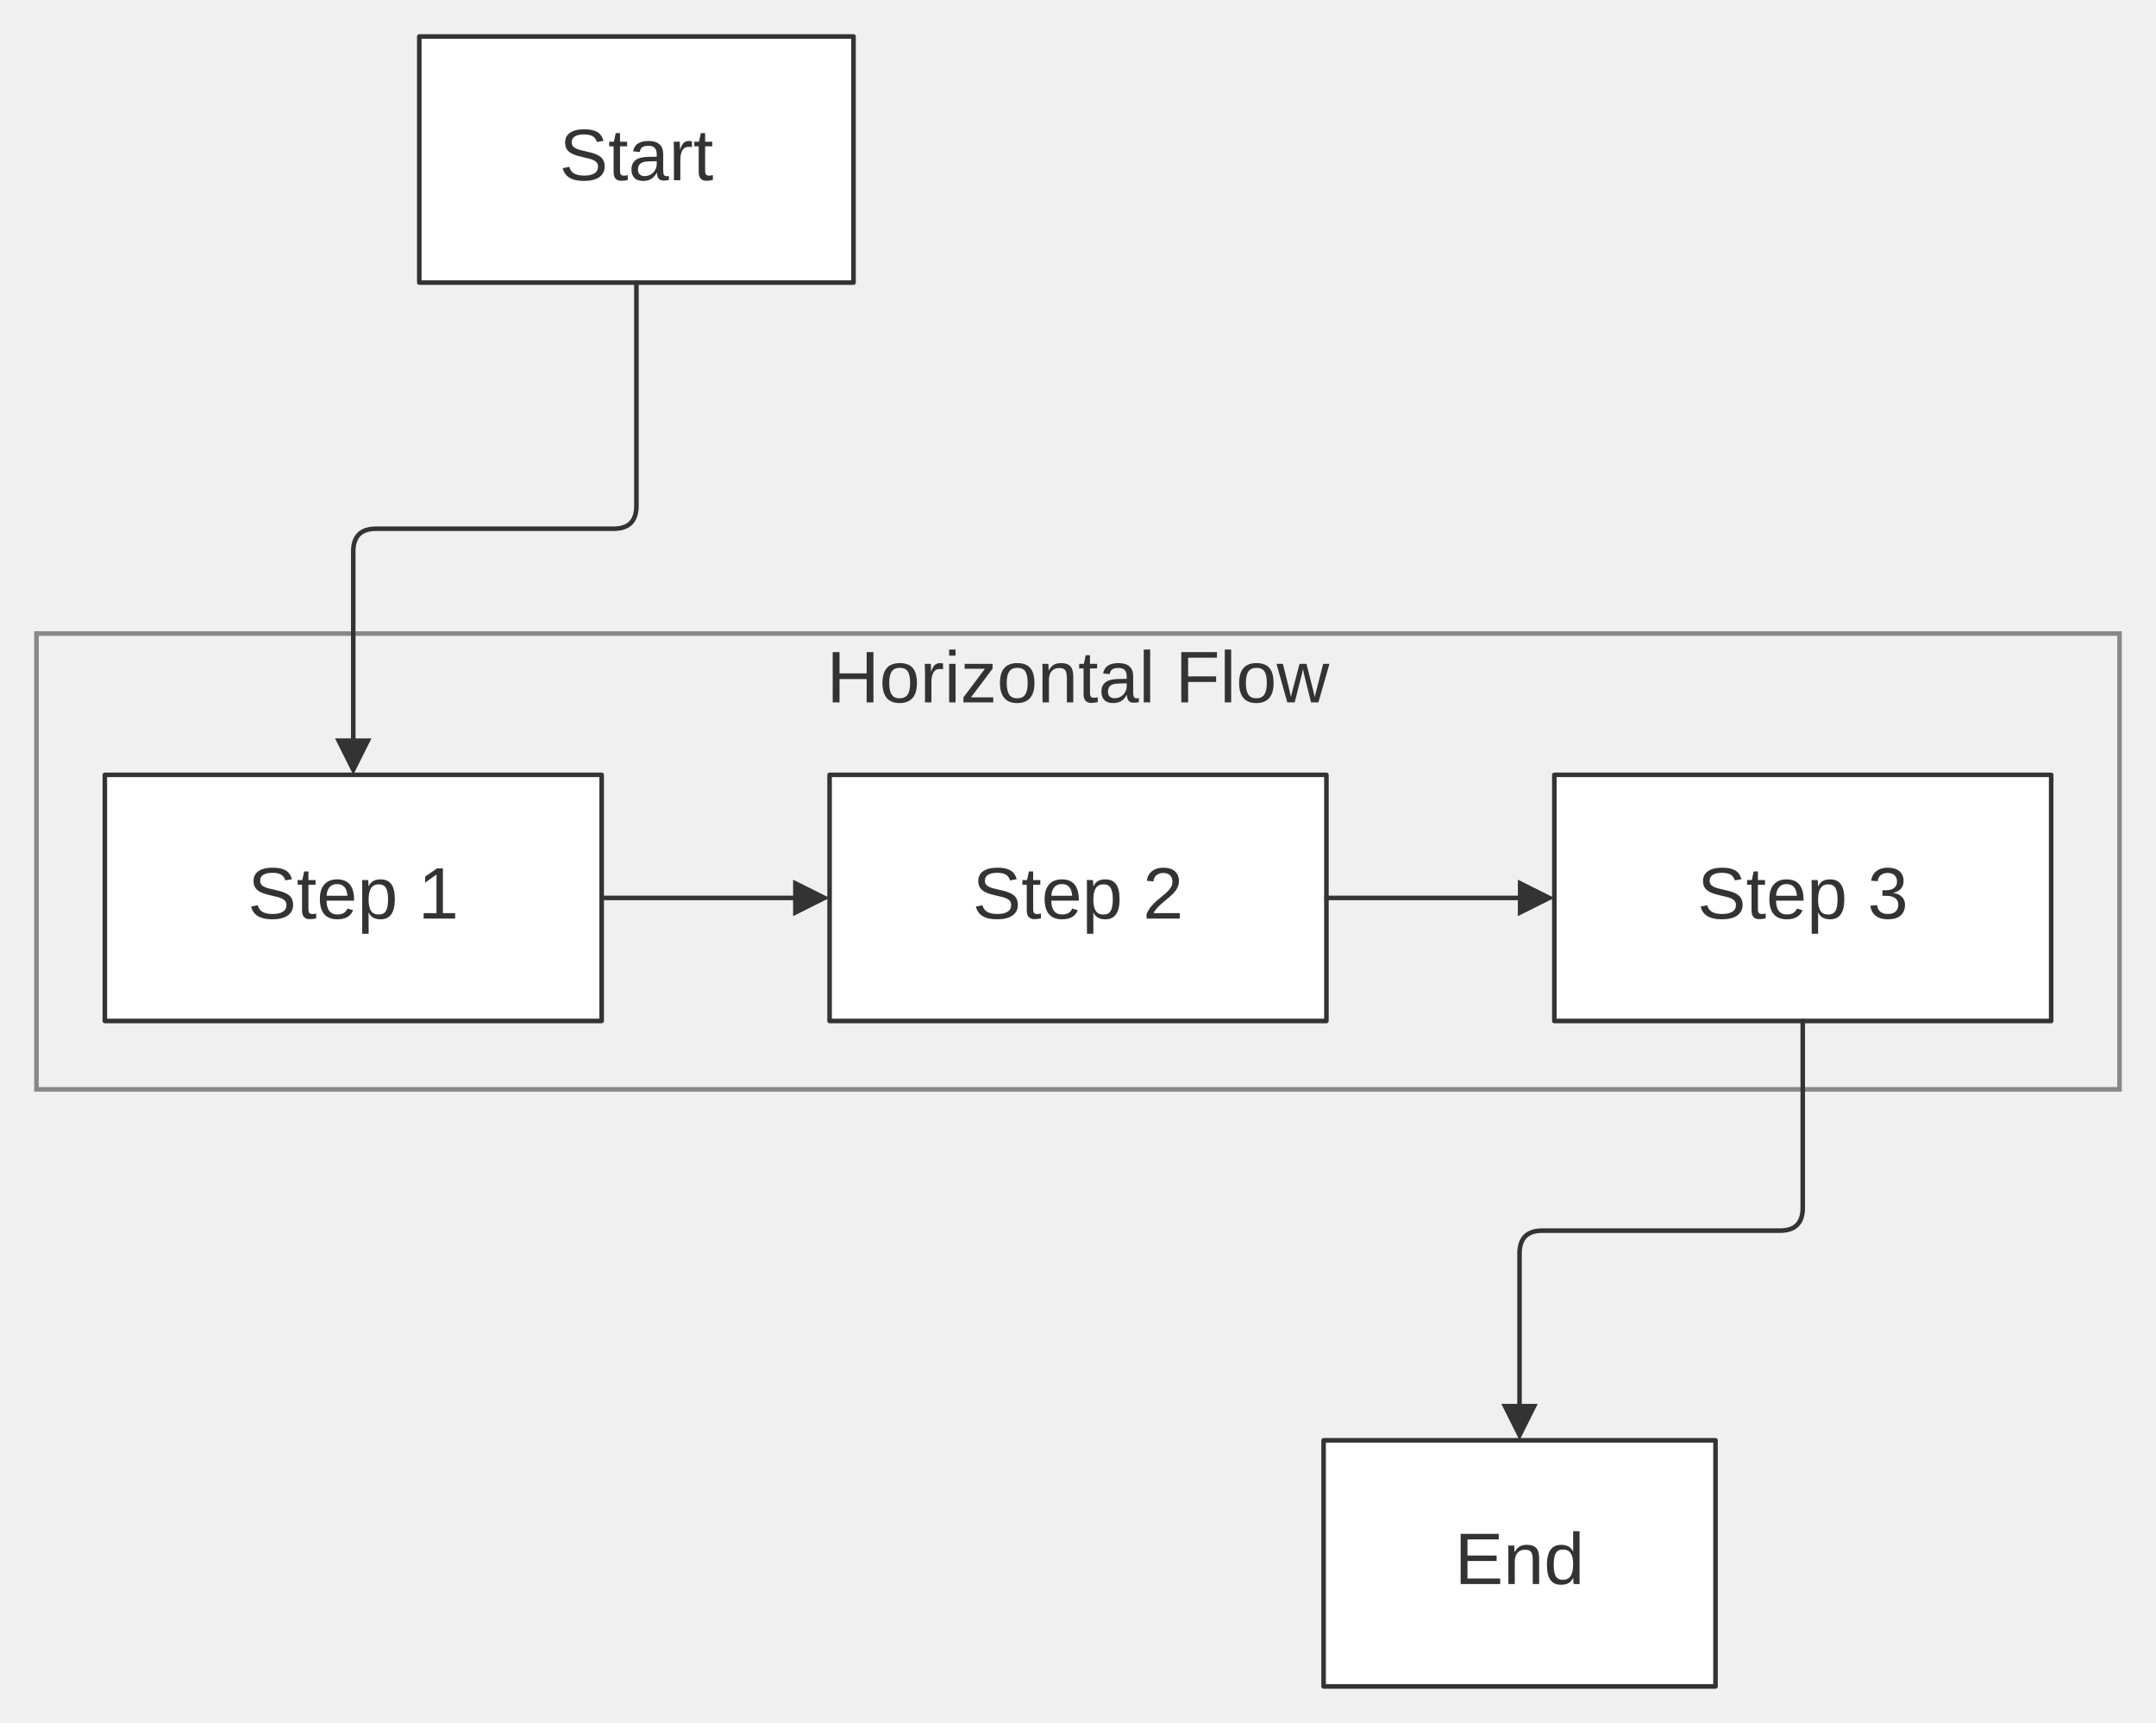
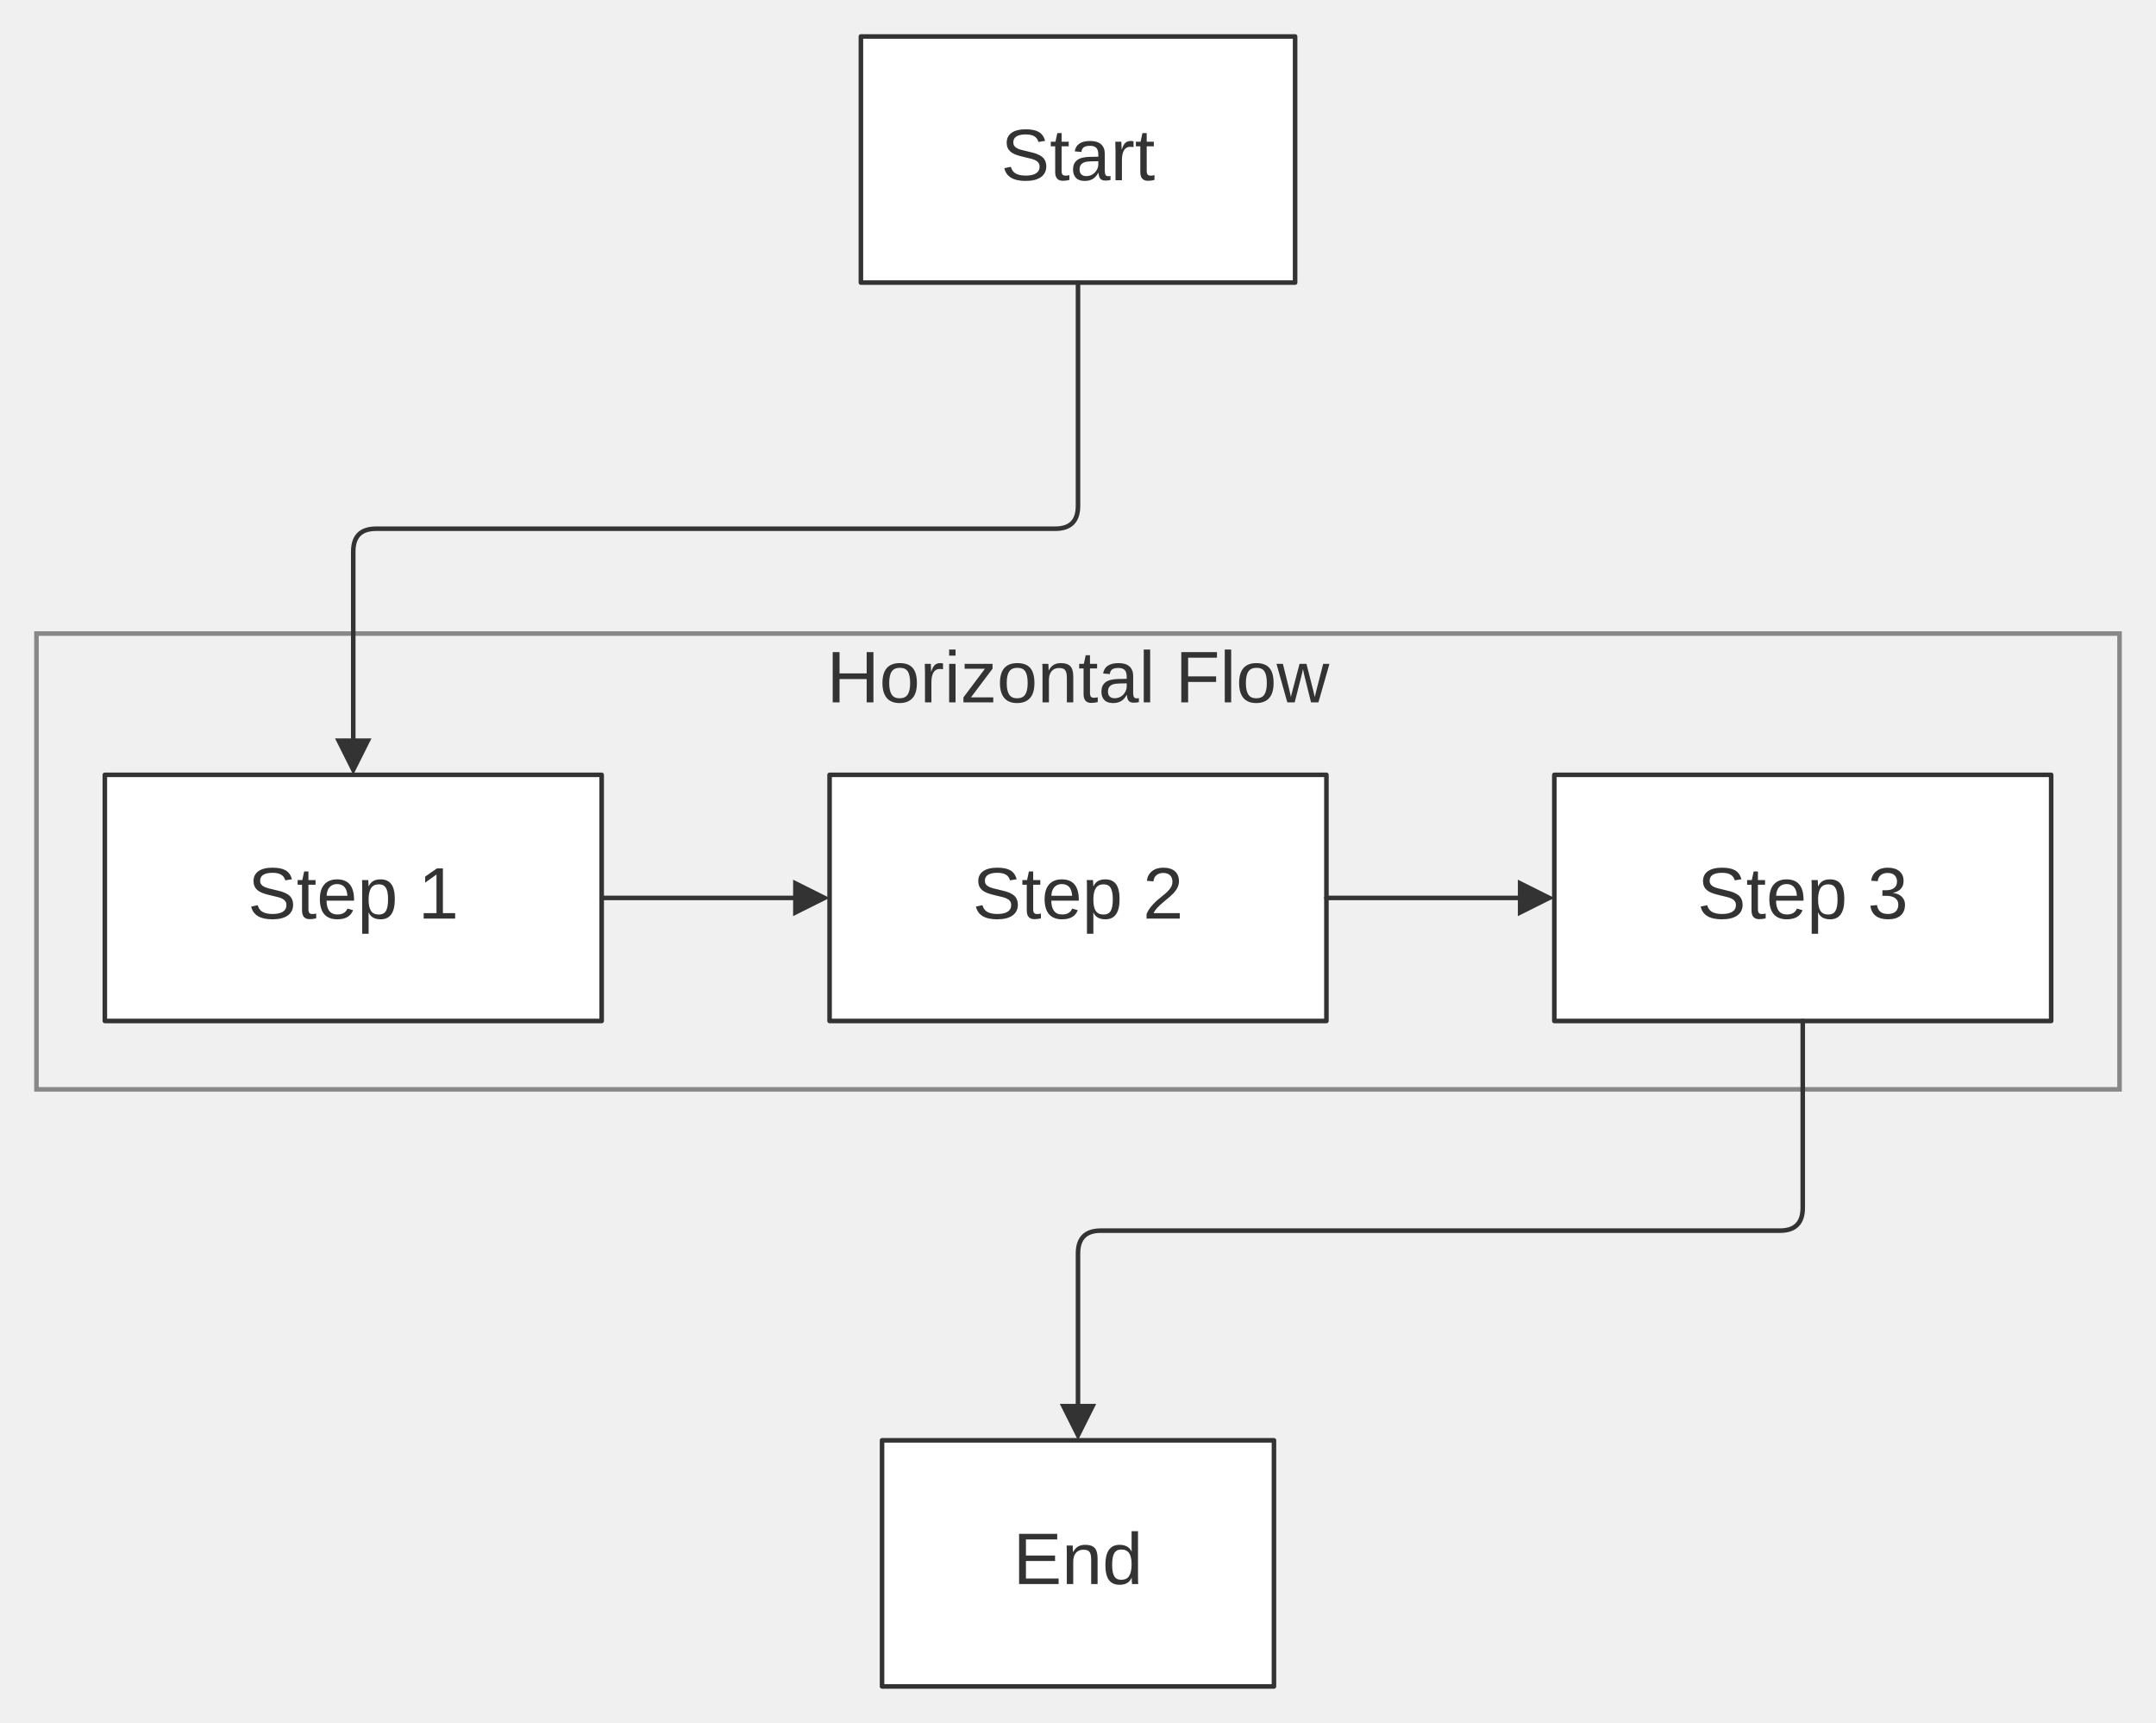
<svg xmlns="http://www.w3.org/2000/svg" width="100%" viewBox="0 0 473.00 378.00" style="max-width: 473.00px; background-color: transparent;" font-family="&quot;trebuchet ms&quot;, verdana, arial, sans-serif" font-size="16.00">
  <defs>
    <marker id="arrowhead" viewBox="0 0 10.00 10.00" refX="5.00" refY="5.00" markerWidth="8.00" markerHeight="8.00" orient="auto-start-reverse" markerUnits="userSpaceOnUse">
      <path d="M 0 0 L 10.00 5.00 L 0 10.00 z" fill="#333" />
    </marker>
    <marker id="crosshead" viewBox="0 0 11.00 11.00" refX="12.00" refY="5.20" markerWidth="11.00" markerHeight="11.00" orient="auto-start-reverse" markerUnits="userSpaceOnUse">
      <path d="M 1,1 l 9,9 M 10,1 l -9,9" stroke="#333" stroke-width="2" />
    </marker>
    <marker id="circlehead" viewBox="0 0 12.00 12.00" refX="11.00" refY="6.00" markerWidth="12.00" markerHeight="12.00" orient="auto-start-reverse" markerUnits="userSpaceOnUse">
      <circle cx="6" cy="6" r="5" stroke="#333" stroke-width="1" fill="white" />
    </marker>
    <marker id="open-arrowhead" viewBox="0 0 10.00 10.00" refX="5.00" refY="5.00" markerWidth="8.00" markerHeight="8.00" orient="auto-start-reverse" markerUnits="userSpaceOnUse">
      <polygon points="0,0 10.00,5.00 0,10.00" fill="white" stroke="#333" stroke-width="1" />
    </marker>
    <marker id="diamondhead" viewBox="0 0 12.00 12.00" refX="6.00" refY="6.00" markerWidth="12.00" markerHeight="12.00" orient="auto-start-reverse" markerUnits="userSpaceOnUse">
      <polygon points="0,6.00 6.00,0 12.00,6.00 6.00,12.00" fill="#333" />
    </marker>
    <marker id="open-diamondhead" viewBox="0 0 12.00 12.00" refX="6.00" refY="6.00" markerWidth="12.00" markerHeight="12.00" orient="auto-start-reverse" markerUnits="userSpaceOnUse">
      <polygon points="0,6.00 6.00,0 12.00,6.00 6.00,12.00" fill="white" stroke="#333" stroke-width="1" />
    </marker>
  </defs>
  <g transform="translate(-20.00,0.00)">
    <g class="clusters">
      <rect class="subgraph" x="28.00" y="139.00" width="457.00" height="100.00" fill="none" stroke="#888" stroke-width="1.00" />
      <text x="256.50" y="143.00" text-anchor="middle" dominant-baseline="hanging" fill="#333">Horizontal Flow</text>
    </g>
    <g class="nodes">
      <rect x="43.00" y="170.00" width="109.00" height="54.00" fill="white" stroke="#333" stroke-width="1.00" stroke-linejoin="round" />
      <text x="97.50" y="197.00" text-anchor="middle" dominant-baseline="middle" fill="#333">Step 1</text>
      <rect x="202.00" y="170.00" width="109.00" height="54.00" fill="white" stroke="#333" stroke-width="1.00" stroke-linejoin="round" />
      <text x="256.50" y="197.00" text-anchor="middle" dominant-baseline="middle" fill="#333">Step 2</text>
      <rect x="361.00" y="170.00" width="109.00" height="54.00" fill="white" stroke="#333" stroke-width="1.00" stroke-linejoin="round" />
      <text x="415.50" y="197.00" text-anchor="middle" dominant-baseline="middle" fill="#333">Step 3</text>
-       <rect x="310.38" y="316.00" width="85.98" height="54.00" fill="white" stroke="#333" stroke-width="1.00" stroke-linejoin="round" />
-       <text x="353.37" y="343.00" text-anchor="middle" dominant-baseline="middle" fill="#333">End</text>
-       <rect x="111.99" y="8.00" width="95.26" height="54.00" fill="white" stroke="#333" stroke-width="1.00" stroke-linejoin="round" />
-       <text x="159.62" y="35.00" text-anchor="middle" dominant-baseline="middle" fill="#333">Start</text>
+       <rect x="213.51" y="316.00" width="85.98" height="54.00" fill="white" stroke="#333" stroke-width="1.00" stroke-linejoin="round" />
+       <text x="256.50" y="343.00" text-anchor="middle" dominant-baseline="middle" fill="#333">End</text>
+       <rect x="208.87" y="8.00" width="95.26" height="54.00" fill="white" stroke="#333" stroke-width="1.00" stroke-linejoin="round" />
+       <text x="256.50" y="35.00" text-anchor="middle" dominant-baseline="middle" fill="#333">Start</text>
    </g>
    <g class="edgePaths">
-       <path d="M159.62,62.00 L159.62,111.00 Q159.62,116.00 154.62,116.00 L102.50,116.00 Q97.50,116.00 97.50,121.00 L97.50,166.00" stroke="#333" stroke-width="1.00" fill="none" stroke-linecap="round" stroke-linejoin="round" marker-end="url(#arrowhead)" />
+       <path d="M256.50,62.00 L256.50,111.00 Q256.50,116.00 251.50,116.00 L102.50,116.00 Q97.50,116.00 97.50,121.00 L97.50,166.00" stroke="#333" stroke-width="1.00" fill="none" stroke-linecap="round" stroke-linejoin="round" marker-end="url(#arrowhead)" />
      <path d="M152.00,197.00 L198.00,197.00" stroke="#333" stroke-width="1.00" fill="none" stroke-linecap="round" stroke-linejoin="round" marker-end="url(#arrowhead)" />
      <path d="M311.00,197.00 L357.00,197.00" stroke="#333" stroke-width="1.00" fill="none" stroke-linecap="round" stroke-linejoin="round" marker-end="url(#arrowhead)" />
-       <path d="M415.50,224.00 L415.50,265.00 Q415.50,270.00 410.50,270.00 L358.37,270.00 Q353.37,270.00 353.37,275.00 L353.37,312.00" stroke="#333" stroke-width="1.00" fill="none" stroke-linecap="round" stroke-linejoin="round" marker-end="url(#arrowhead)" />
+       <path d="M415.50,224.00 L415.50,265.00 Q415.50,270.00 410.50,270.00 L261.50,270.00 Q256.50,270.00 256.50,275.00 L256.50,312.00" stroke="#333" stroke-width="1.00" fill="none" stroke-linecap="round" stroke-linejoin="round" marker-end="url(#arrowhead)" />
    </g>
    <g class="edgeLabels">
    </g>
  </g>
</svg>
